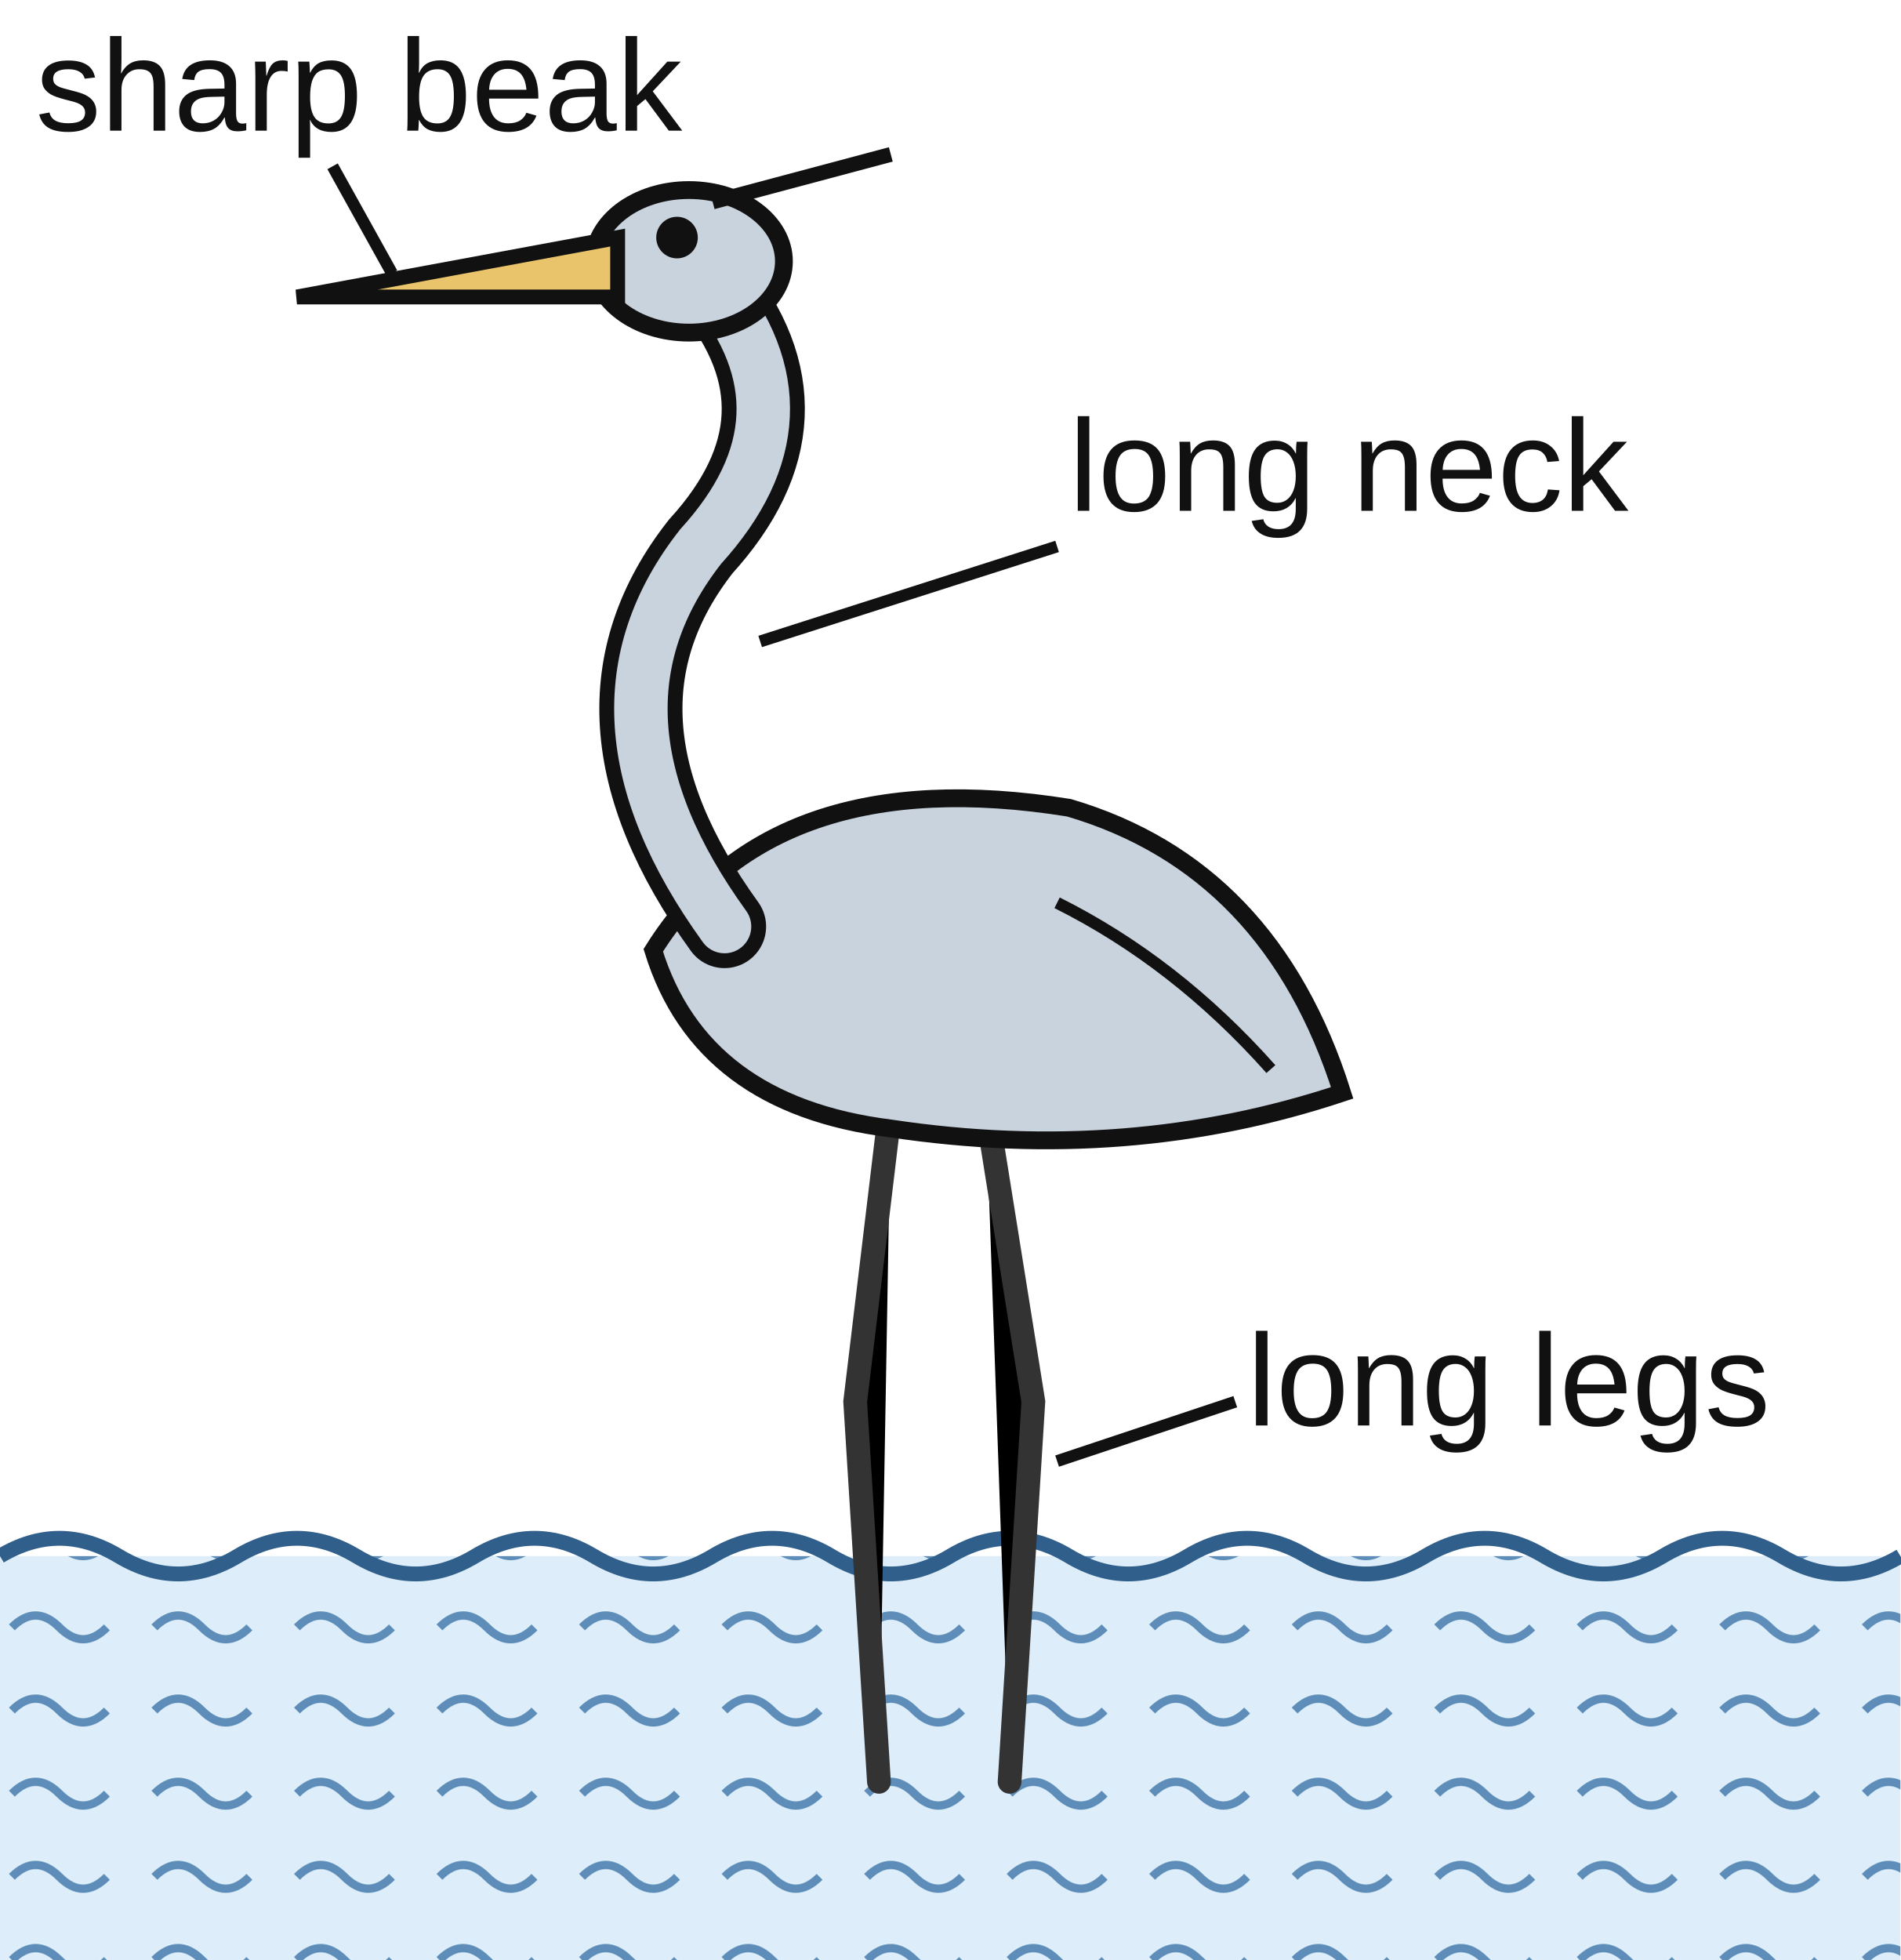
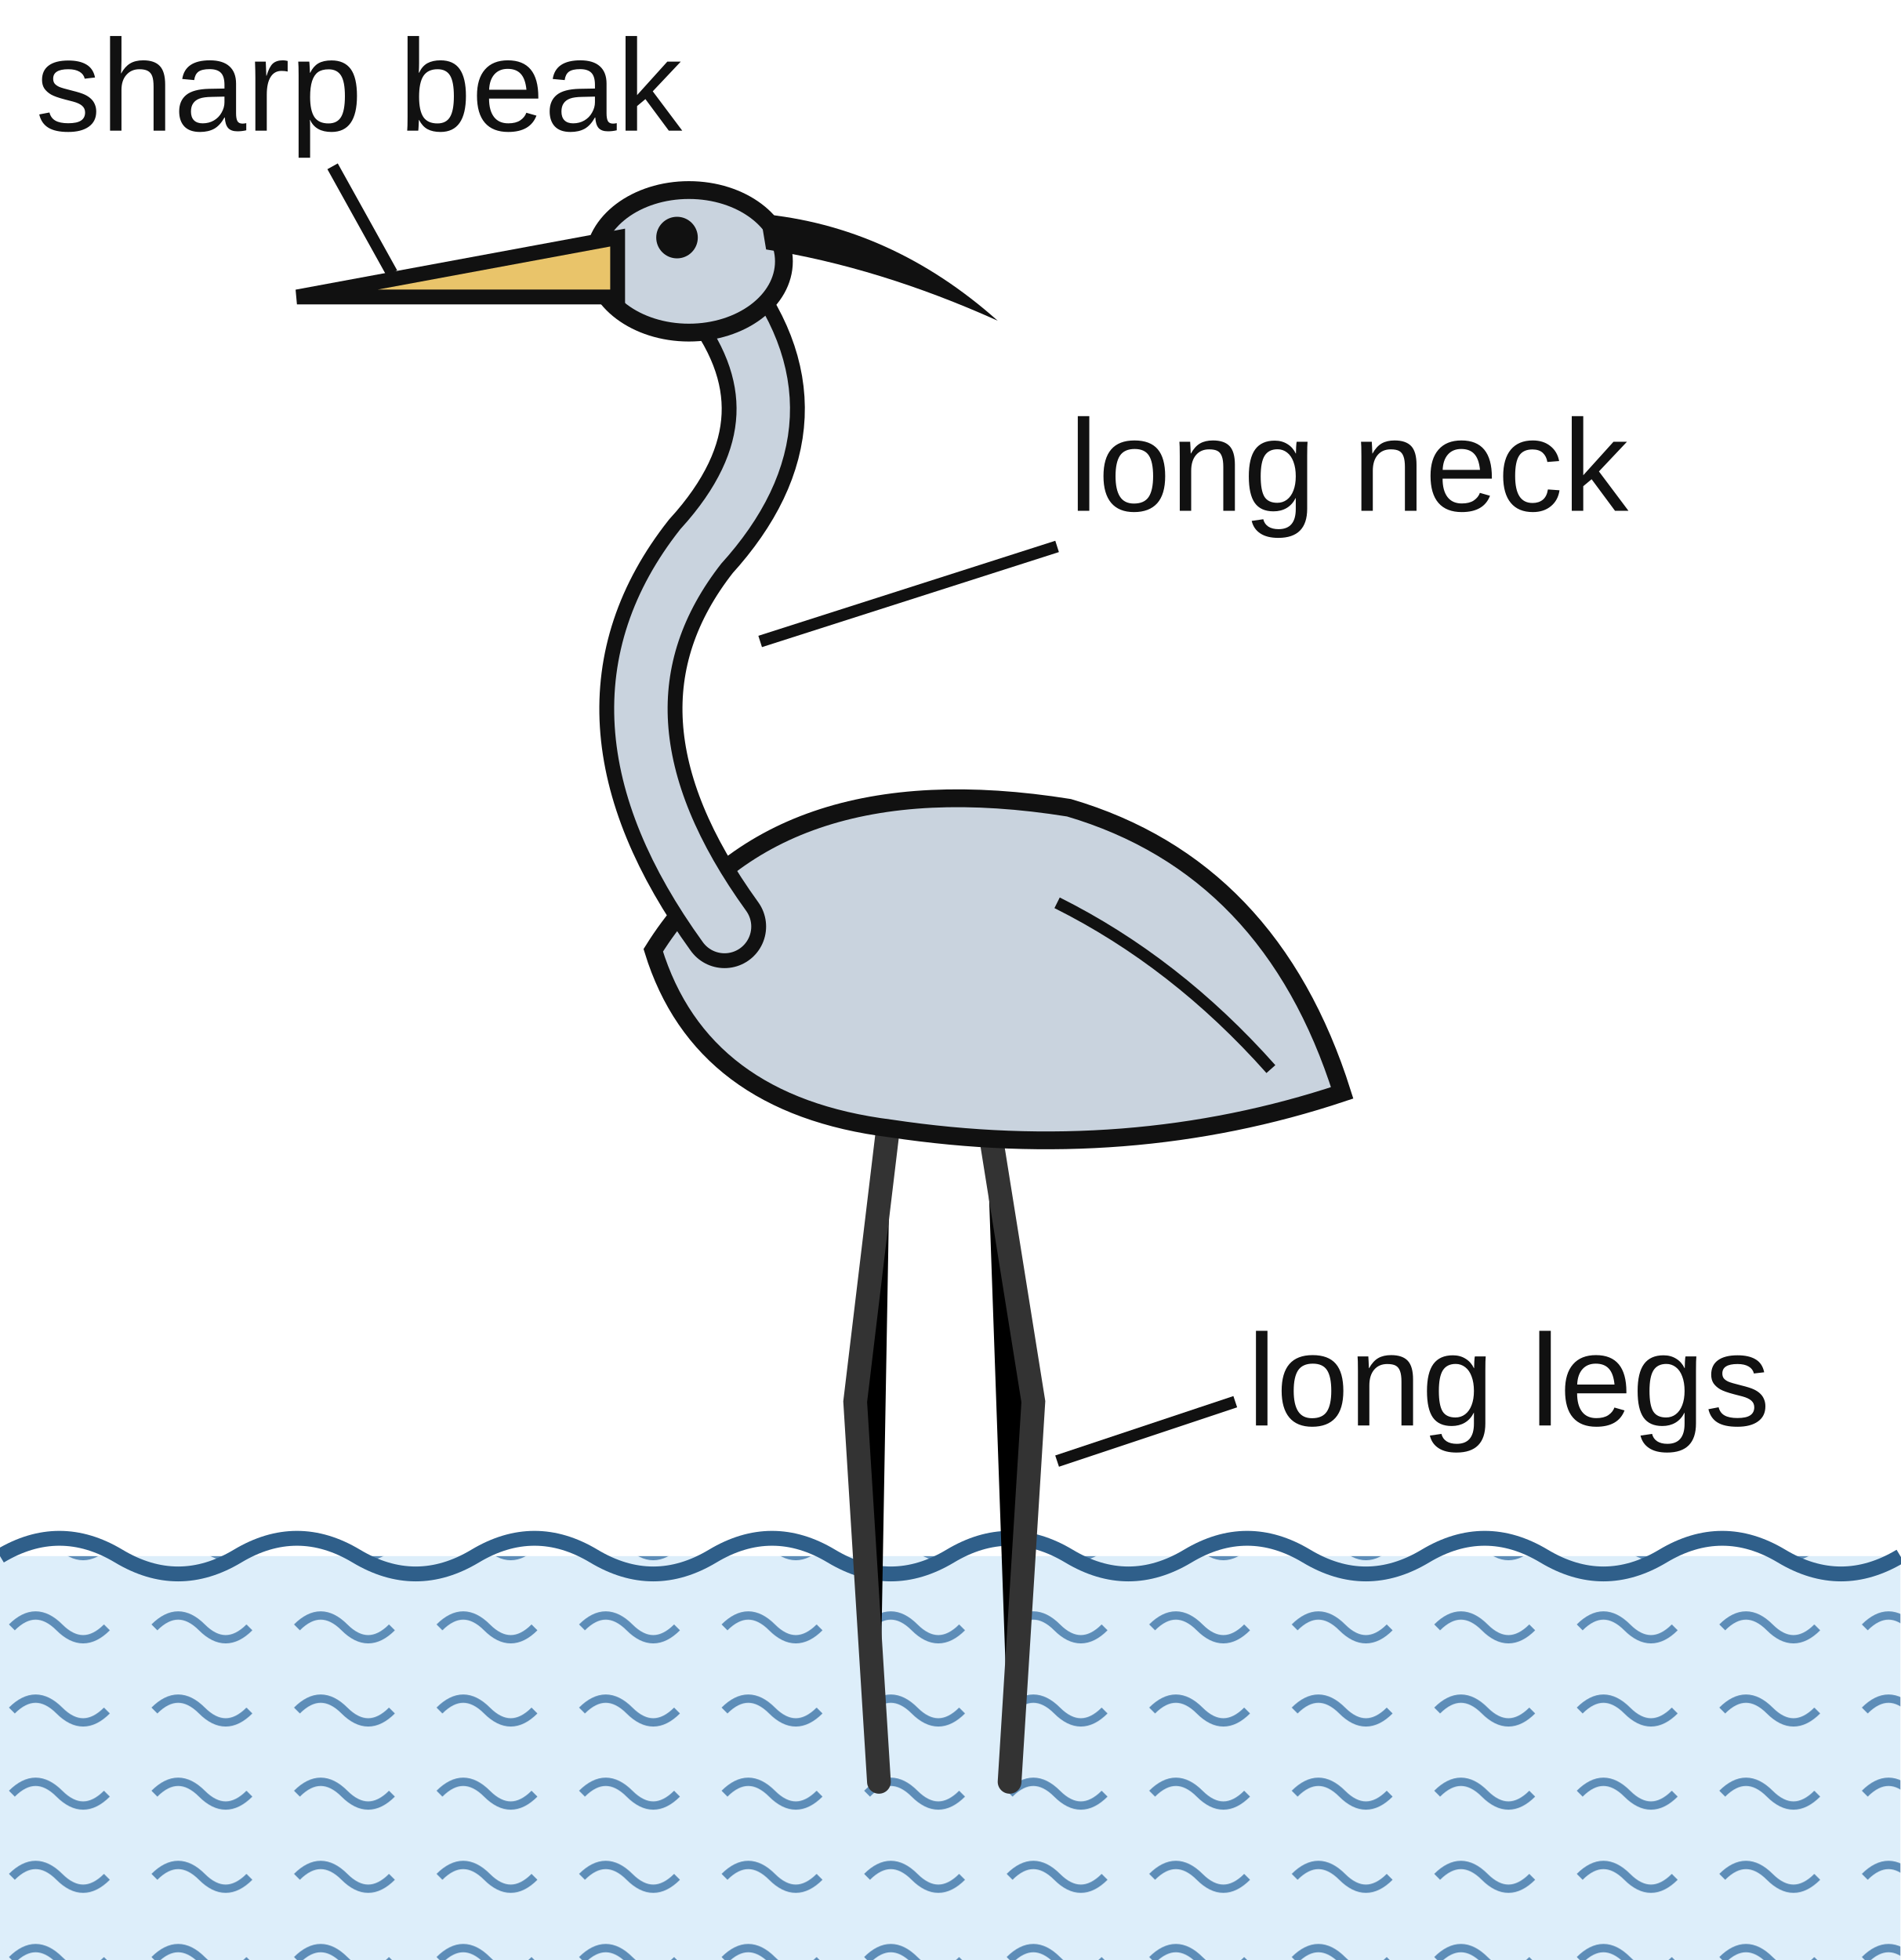
<svg xmlns="http://www.w3.org/2000/svg" viewBox="0 0 320 330" role="img" aria-labelledby="t">
  <defs>
    <pattern id="w" width="24" height="14" patternUnits="userSpaceOnUse">
      <rect width="24" height="14" fill="#DDEEFA" />
      <path d="M2 8 q4 -4 8 0 t8 0" fill="none" stroke="#5D8DB8" stroke-width="1.4" />
    </pattern>
  </defs>
  <rect x="0" y="262" width="320" height="68" fill="url(#w)" />
  <path d="M0 262 q10 -6 20 0 t20 0 t20 0 t20 0 t20 0 t20 0 t20 0 t20 0 t20 0 t20 0 t20 0 t20 0 t20 0 t20 0 t20 0 t20 0" fill="none" stroke="#2F5F8A" stroke-width="2.5" />
  <g stroke="#333" stroke-width="4" stroke-linecap="round">
    <path d="M150 186 L144 236 L148 300" />
    <path d="M166 186 L174 236 L170 300" />
  </g>
  <path d="M110 160 Q130 128 180 136 Q214 146 226 184 Q190 196 150 190 Q118 186 110 160 Z" fill="#C9D3DE" stroke="#111" stroke-width="3" />
  <path d="M178 152 Q198 162 214 180" fill="none" stroke="#111" stroke-width="2" />
  <path d="M122 156 Q96 120 118 92 Q138 70 120 48" fill="none" stroke="#111" stroke-width="14" stroke-linecap="round" />
  <path d="M122 156 Q96 120 118 92 Q138 70 120 48" fill="none" stroke="#C9D3DE" stroke-width="9" stroke-linecap="round" />
  <ellipse cx="116" cy="44" rx="16" ry="12" fill="#C9D3DE" stroke="#111" stroke-width="3" />
  <path d="M104 40 L50 50 L104 50 Z" fill="#E9C46A" stroke="#111" stroke-width="2.5" />
  <circle cx="114" cy="40" r="3.5" fill="#111" />
-   <path d="M120 34 L150 26" stroke="#111" stroke-width="2.5" />
+   <path d="M128 36 Q150 38 168 54 Q148 45 129 42 Z" fill="#111" />
  <g font-family="Arial, Helvetica, sans-serif" font-size="22" fill="#111">
    <text x="6" y="22">sharp beak</text>
    <path d="M56 28 L66 46" stroke="#111" stroke-width="2" />
    <text x="180" y="86">long neck</text>
    <path d="M178 92 L128 108" stroke="#111" stroke-width="2" />
    <text x="210" y="240">long legs</text>
    <path d="M208 236 L178 246" stroke="#111" stroke-width="2" />
  </g>
</svg>
